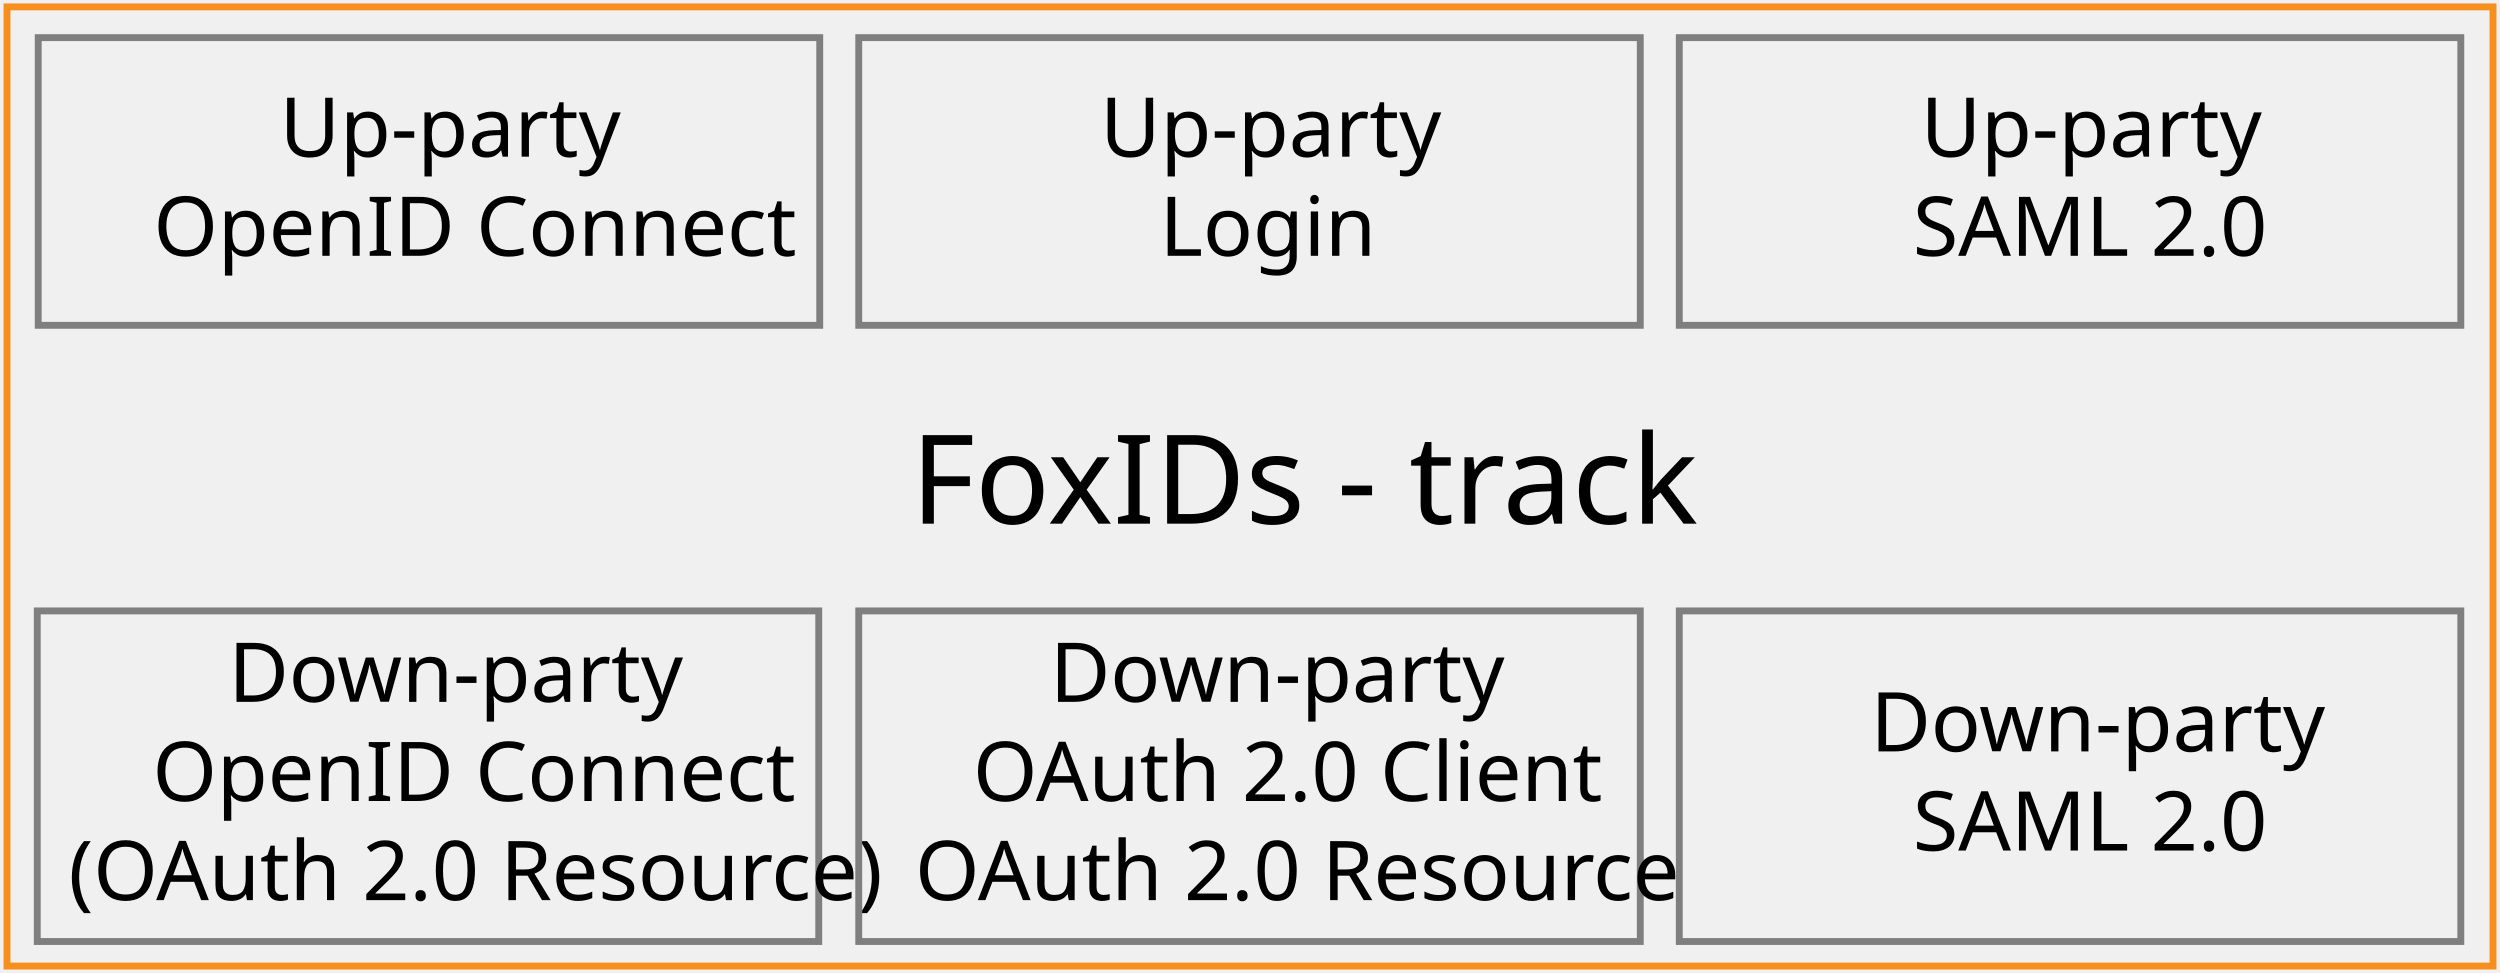
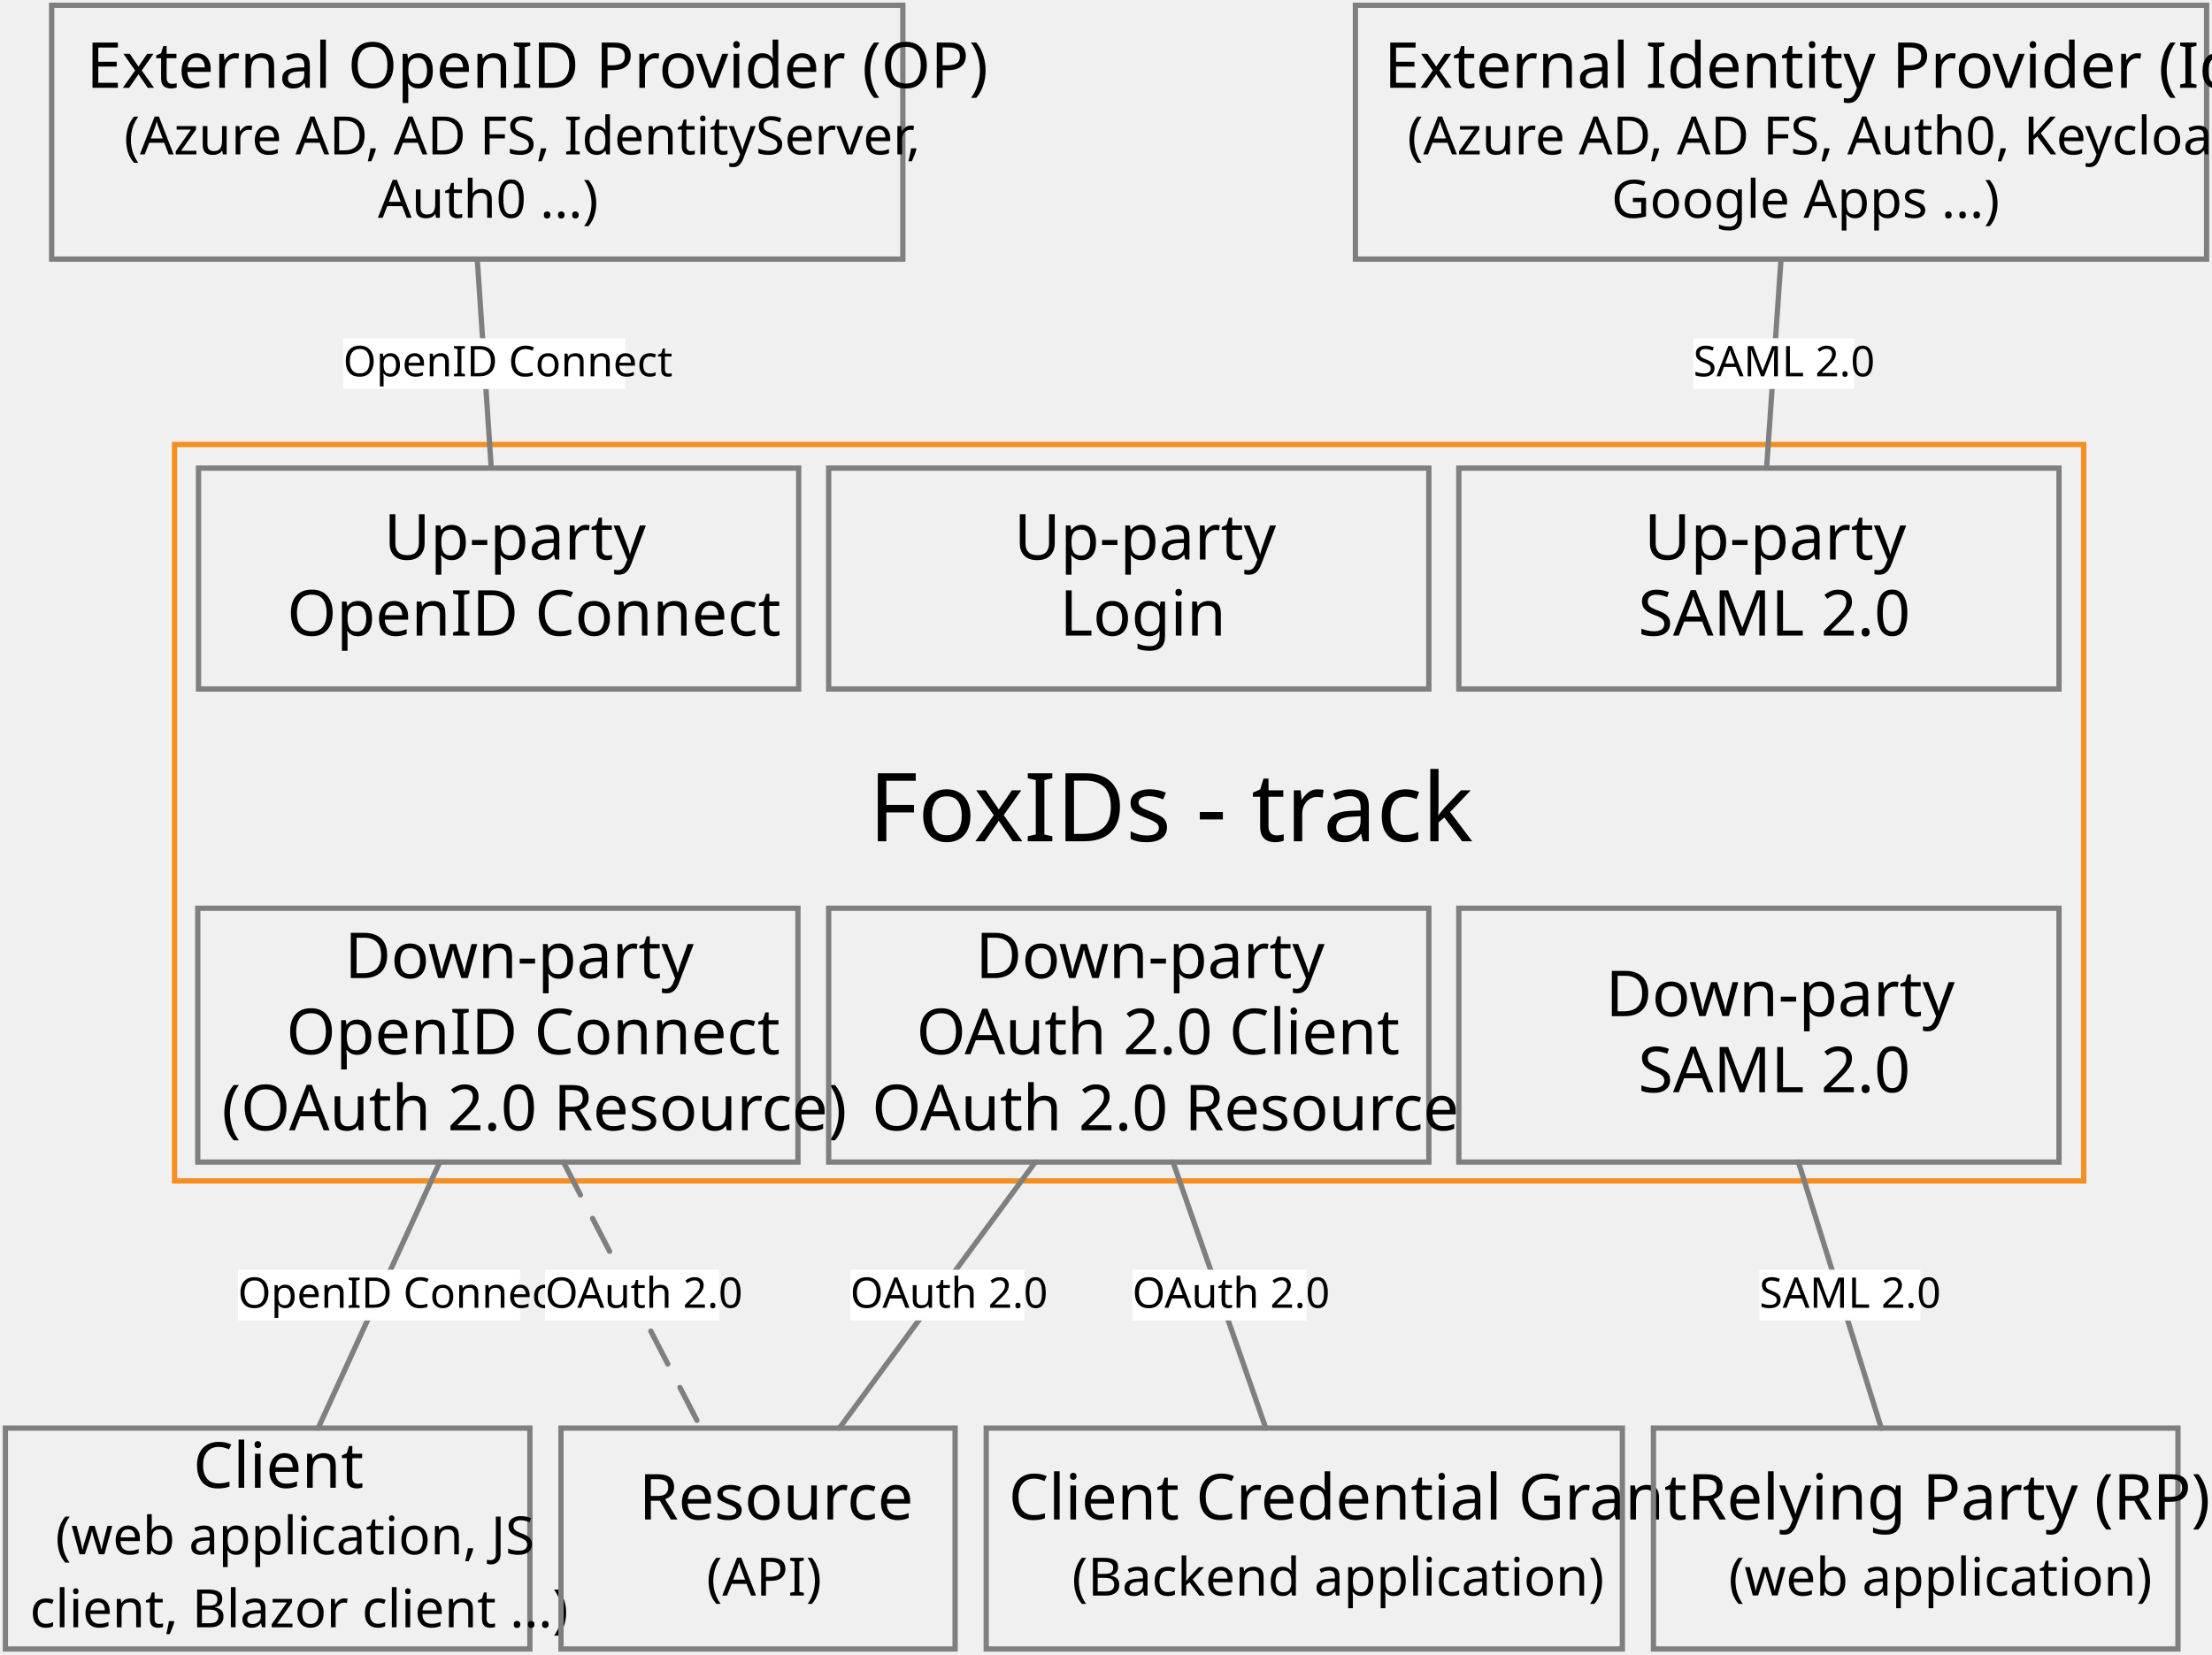
- <svg xmlns="http://www.w3.org/2000/svg" width="5.044in" height="1.963in" viewBox="0 0 363.134 141.336" xml:space="preserve" color-interpolation-filters="sRGB" class="st6">
+ <svg xmlns="http://www.w3.org/2000/svg" width="5.811in" height="4.347in" viewBox="0 0 418.374 312.999" xml:space="preserve" color-interpolation-filters="sRGB" class="st11">
  <style type="text/css">
	
		.st1 {fill:none;stroke:#f78f1e;stroke-width:1}
		.st2 {fill:#000000;font-family:Calibri;font-size:1.5em}
		.st3 {fill:none;stroke:#7f7f7f;stroke-width:1}
		.st4 {fill:#000000;font-family:Calibri;font-size:1em}
		.st5 {font-size:1em}
- 		.st6 {fill:none;fill-rule:evenodd;font-size:12px;overflow:visible;stroke-linecap:square;stroke-miterlimit:3}
+ 		.st6 {font-size:0.833em}
+ 		.st7 {stroke:#7f7f7f;stroke-linecap:round;stroke-linejoin:round;stroke-width:1}
+ 		.st8 {fill:#ffffff;stroke:none;stroke-linecap:butt;stroke-width:7.2}
+ 		.st9 {fill:#000000;font-family:Calibri;font-size:0.667em}
+ 		.st10 {stroke:#7f7f7f;stroke-dasharray:7,5;stroke-linecap:round;stroke-linejoin:round;stroke-width:1}
+ 		.st11 {fill:none;fill-rule:evenodd;font-size:12px;overflow:visible;stroke-linecap:square;stroke-miterlimit:3}
	
	</style>
  <g>
-     <g id="shape17-1" transform="translate(1,-1)">
-       <rect x="0" y="2" width="361.134" height="139.336" class="st1" />
-       <text x="131.28" y="77.07" class="st2">FoxIDs - track</text>
+     <g id="shape1-1" transform="translate(32.9961,-89.5608)">
+       <rect x="0" y="173.663" width="361.134" height="139.336" class="st1" />
+       <text x="131.28" y="248.73" class="st2">FoxIDs - track</text>
    </g>
-     <g id="shape18-4" transform="translate(5.53535,-94.078)">
-       <rect x="0" y="99.547" width="113.528" height="41.789" class="st3" />
-       <text x="35.08" y="116.84" class="st4">Up-party  <tspan x="16.74" dy="1.2em" class="st5">OpenID Connect</tspan>
+     <g id="shape2-4" transform="translate(37.5314,-182.639)">
+       <rect x="0" y="271.21" width="113.528" height="41.789" class="st3" />
+       <text x="35.08" y="288.5" class="st4">Up-party  <tspan x="16.74" dy="1.2em" class="st5">OpenID Connect</tspan>
      </text>
    </g>
-     <g id="shape19-8" transform="translate(5.39367,-4.56522)">
-       <rect x="0" y="93.31" width="113.528" height="48.025" class="st3" />
-       <text x="27.79" y="106.52" class="st4">Down-party  <tspan x="16.74" dy="1.2em" class="st5">OpenID Connect </tspan>
+     <g id="shape3-8" transform="translate(37.3898,-93.126)">
+       <rect x="0" y="264.973" width="113.528" height="48.025" class="st3" />
+       <text x="27.79" y="278.19" class="st4">Down-party  <tspan x="16.74" dy="1.2em" class="st5">OpenID Connect </tspan>
        <tspan x="4.54" dy="1.2em" class="st5">(OAuth 2.0 Resource)</tspan>
      </text>
    </g>
-     <g id="shape20-13" transform="translate(124.732,-4.56522)">
-       <rect x="0" y="93.31" width="113.528" height="48.025" class="st3" />
-       <text x="27.79" y="106.52" class="st4">Down-party  <tspan x="16.59" dy="1.2em" class="st5">OAuth 2.0 Client </tspan>
+     <g id="shape4-13" transform="translate(156.728,-93.126)">
+       <rect x="0" y="264.973" width="113.528" height="48.025" class="st3" />
+       <text x="27.79" y="278.19" class="st4">Down-party  <tspan x="16.59" dy="1.2em" class="st5">OAuth 2.0 Client </tspan>
        <tspan x="8.17" dy="1.2em" class="st5">OAuth 2.0 Resource</tspan>
      </text>
    </g>
-     <g id="shape29-18" transform="translate(124.732,-94.078)">
-       <rect x="0" y="99.547" width="113.528" height="41.789" class="st3" />
-       <text x="35.08" y="116.84" class="st4">Up-party  <tspan x="43.72" dy="1.2em" class="st5">Login</tspan>
+     <g id="shape5-18" transform="translate(9.752,-263.973)">
+       <rect x="0" y="264.973" width="161.008" height="48.025" class="st3" />
+       <text x="6.57" y="280.59" class="st4">External OpenID Provider (OP) <tspan x="13.69" dy="1.26em" class="st6">(Azure AD, AD FS, IdentityServer, </tspan>
+         <tspan x="61.71" dy="1.2em" class="st6">Auth0 ...)</tspan>
      </text>
    </g>
-     <g id="shape30-22" transform="translate(243.929,-94.078)">
-       <rect x="0" y="99.547" width="113.528" height="41.789" class="st3" />
-       <text x="35.08" y="116.84" class="st4">Up-party  <tspan x="33.93" dy="1.2em" class="st5">SAML 2.0</tspan>
+     <g id="shape6-23" transform="translate(84.4908,-263.973)">
+       <path d="M5.77 313 L8.41 352.54" class="st7" />
+       <rect x="-19.595" y="327.972" width="53.363" height="9.6" class="st8" />
+       <text x="-19.59" y="335.17" class="st9">OpenID Connect</text>
+     </g>
+     <g id="shape7-28" transform="translate(1,-1)">
+       <rect x="0" y="271.21" width="99.213" height="41.789" class="st3" />
+       <text x="35.51" y="282.5" class="st4">Client  <tspan x="9.46" dy="1.26em" class="st6">(web application, JS </tspan>
+         <tspan x="4.65" dy="1.38em" class="st6">client, Blazor client ...)</tspan>
      </text>
    </g>
-     <g id="shape32-26" transform="translate(243.929,-4.56522)">
-       <rect x="0" y="93.31" width="113.528" height="48.025" class="st3" />
-       <text x="27.79" y="113.72" class="st4">Down-party  <tspan x="33.93" dy="1.2em" class="st5">SAML 2.0</tspan>
+     <g id="shape8-33" transform="translate(83.1745,-93.126)">
+       <path d="M0 313 L-23.01 363.34" class="st7" />
+       <rect x="-38.189" y="333.367" width="53.363" height="9.6" class="st8" />
+       <text x="-38.19" y="340.57" class="st9">OpenID Connect</text>
+     </g>
+     <g id="shape9-38" transform="translate(195.813,-93.126)">
+       <path d="M0 313 L-37.06 363.34" class="st7" />
+       <rect x="-35.004" y="333.367" width="32.949" height="9.6" class="st8" />
+       <text x="-35" y="340.57" class="st9">OAuth 2.0</text>
+     </g>
+     <g id="shape10-43" transform="translate(106.095,-1)">
+       <rect x="0" y="271.21" width="74.551" height="41.789" class="st3" />
+       <text x="14.75" y="288.5" class="st4">Resource  <tspan x="27.51" dy="1.44em" class="st6">(API)</tspan>
      </text>
+     </g>
+     <g id="shape11-47" transform="translate(186.528,-1)">
+       <rect x="0" y="271.21" width="120.331" height="41.789" class="st3" />
+       <text x="4.23" y="288.5" class="st4">Client Credential Grant <tspan x="16.22" dy="1.44em" class="st6">(Backend application)</tspan>
+       </text>
+     </g>
+     <g id="shape12-51" transform="translate(221.863,-93.126)">
+       <path d="M0 313 L17.55 363.34" class="st7" />
+       <rect x="-7.701" y="333.367" width="32.949" height="9.6" class="st8" />
+       <text x="-7.7" y="340.57" class="st9">OAuth 2.0</text>
+     </g>
+     <g id="shape13-56" transform="translate(156.728,-182.639)">
+       <rect x="0" y="271.21" width="113.528" height="41.789" class="st3" />
+       <text x="35.08" y="288.5" class="st4">Up-party  <tspan x="43.72" dy="1.2em" class="st5">Login</tspan>
+       </text>
+     </g>
+     <g id="shape14-60" transform="translate(275.925,-182.639)">
+       <rect x="0" y="271.21" width="113.528" height="41.789" class="st3" />
+       <text x="35.08" y="288.5" class="st4">Up-party  <tspan x="33.93" dy="1.2em" class="st5">SAML 2.0</tspan>
+       </text>
+     </g>
+     <g id="shape15-64" transform="translate(106.562,-93.126)">
+       <path d="M0 313 L26.01 363.34" class="st10" />
+       <rect x="-3.469" y="333.367" width="32.949" height="9.6" class="st8" />
+       <text x="-3.47" y="340.57" class="st9">OAuth 2.0</text>
+     </g>
+     <g id="shape16-69" transform="translate(275.925,-93.126)">
+       <rect x="0" y="264.973" width="113.528" height="48.025" class="st3" />
+       <text x="27.79" y="285.39" class="st4">Down-party  <tspan x="33.93" dy="1.2em" class="st5">SAML 2.0</tspan>
+       </text>
+     </g>
+     <g id="shape17-73" transform="translate(312.74,-1)">
+       <rect x="0" y="271.21" width="99.213" height="41.789" class="st3" />
+       <text x="6.42" y="288.5" class="st4">Relying Party (RP) <tspan x="14.22" dy="1.44em" class="st6">(web application)</tspan>
+       </text>
+     </g>
+     <g id="shape18-77" transform="translate(340.166,-93.126)">
+       <path d="M0 313 L15.67 363.34" class="st7" />
+       <rect x="-7.386" y="333.367" width="30.445" height="9.6" class="st8" />
+       <text x="-7.39" y="340.57" class="st9">SAML 2.0</text>
+     </g>
+     <g id="shape19-82" transform="translate(256.366,-263.973)">
+       <rect x="0" y="264.973" width="161.008" height="48.025" class="st3" />
+       <text x="5.43" y="280.59" class="st4">External Identity Provider (IdP) <tspan x="9.82" dy="1.26em" class="st6">(Azure AD, AD FS, Auth0, Keycloak, </tspan>
+         <tspan x="48.42" dy="1.2em" class="st6">Google Apps ...)</tspan>
+       </text>
+     </g>
+     <g id="shape20-87" transform="translate(342.589,-263.973)">
+       <path d="M-5.72 313 L-8.45 352.54" class="st7" />
+       <rect x="-22.309" y="327.972" width="30.445" height="9.6" class="st8" />
+       <text x="-22.31" y="335.17" class="st9">SAML 2.0</text>
    </g>
  </g>
</svg>
